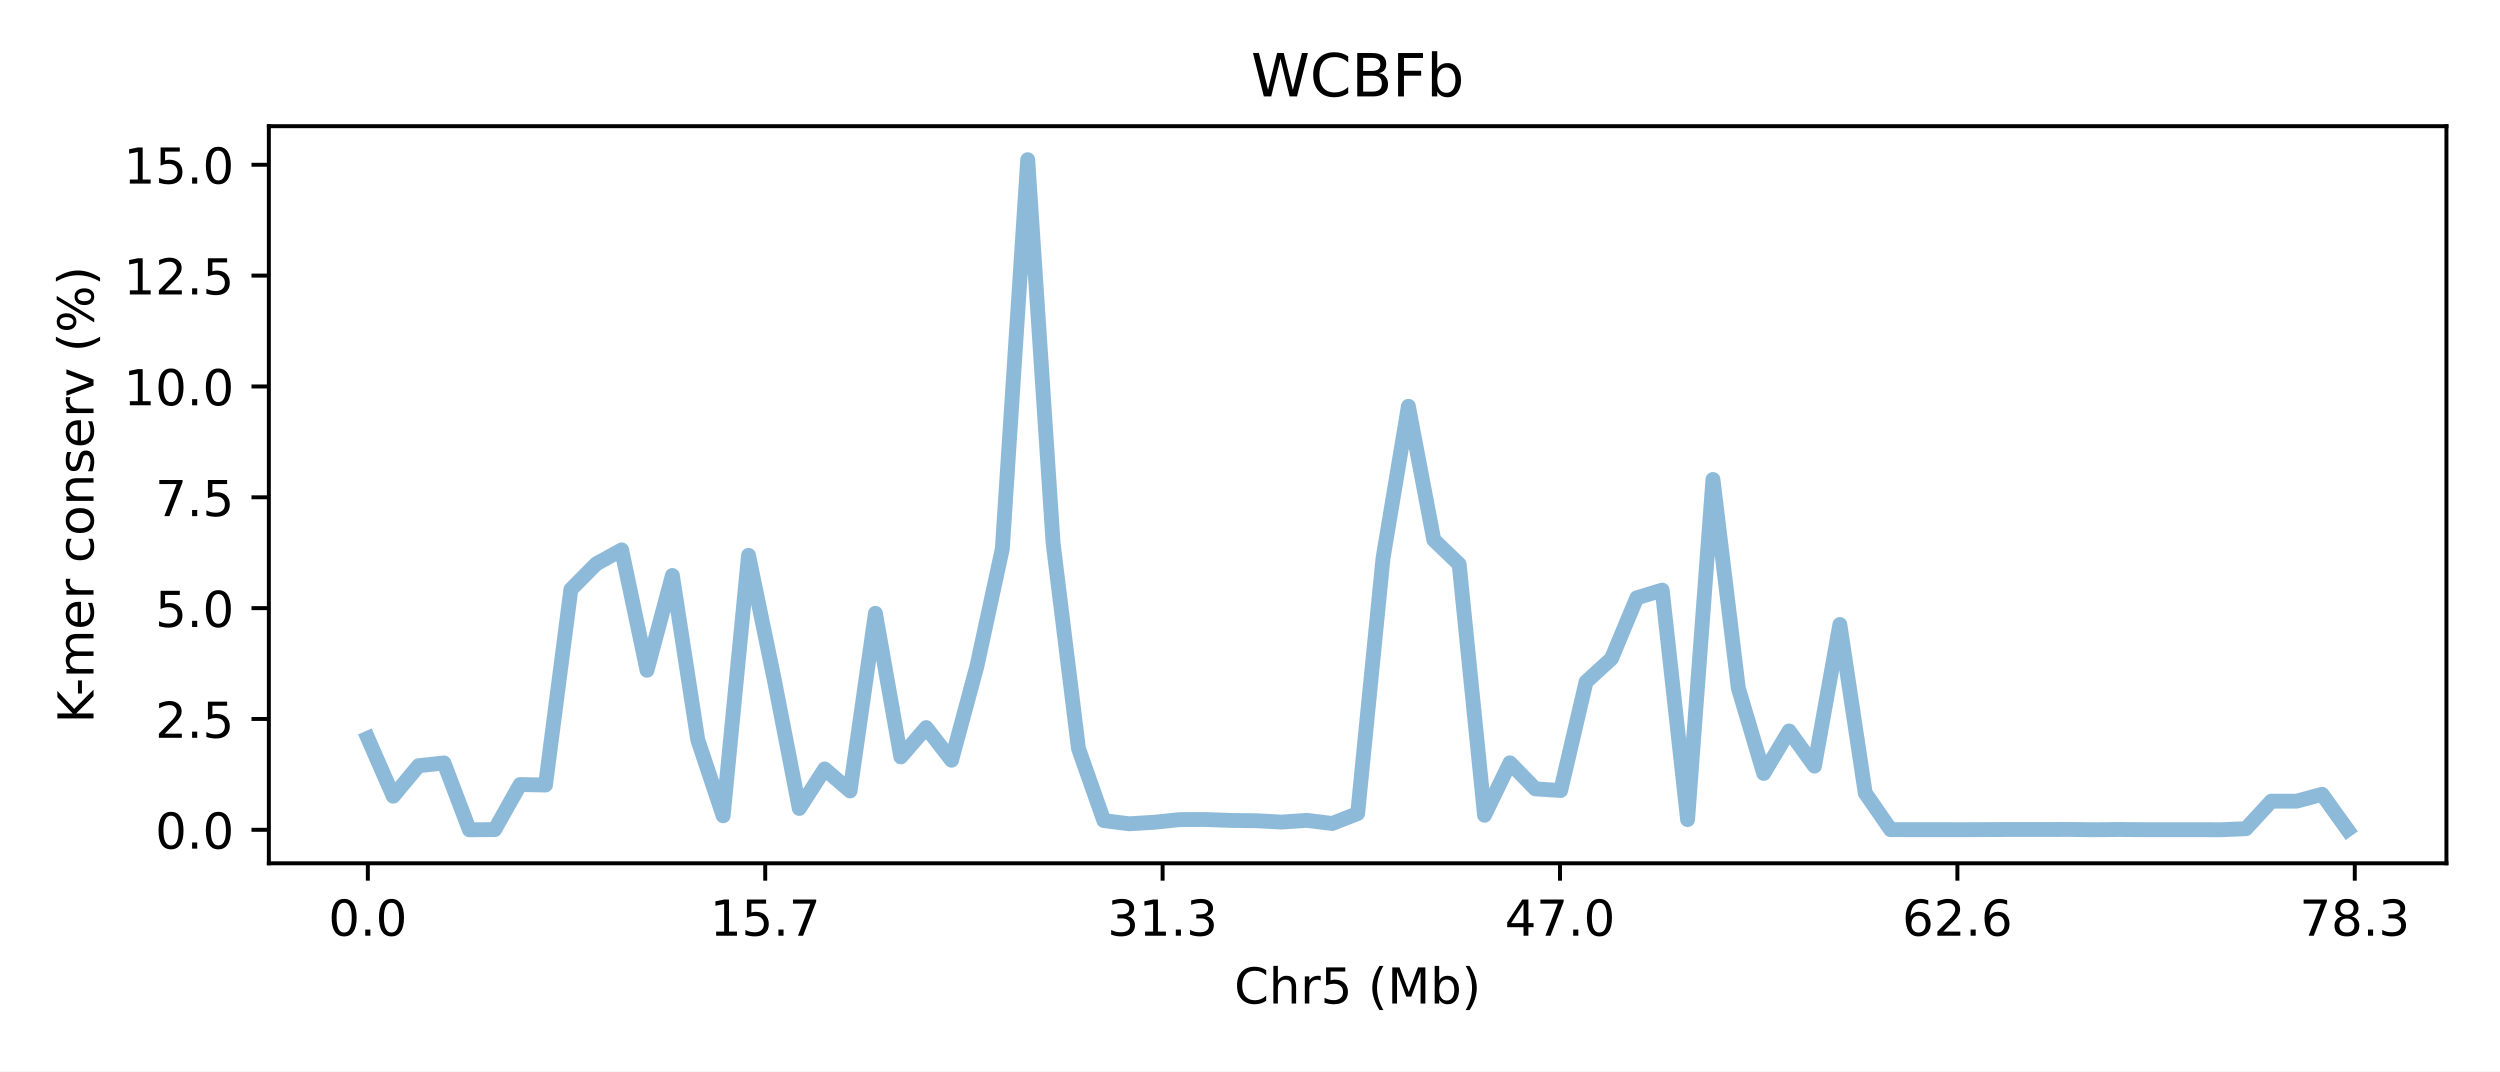
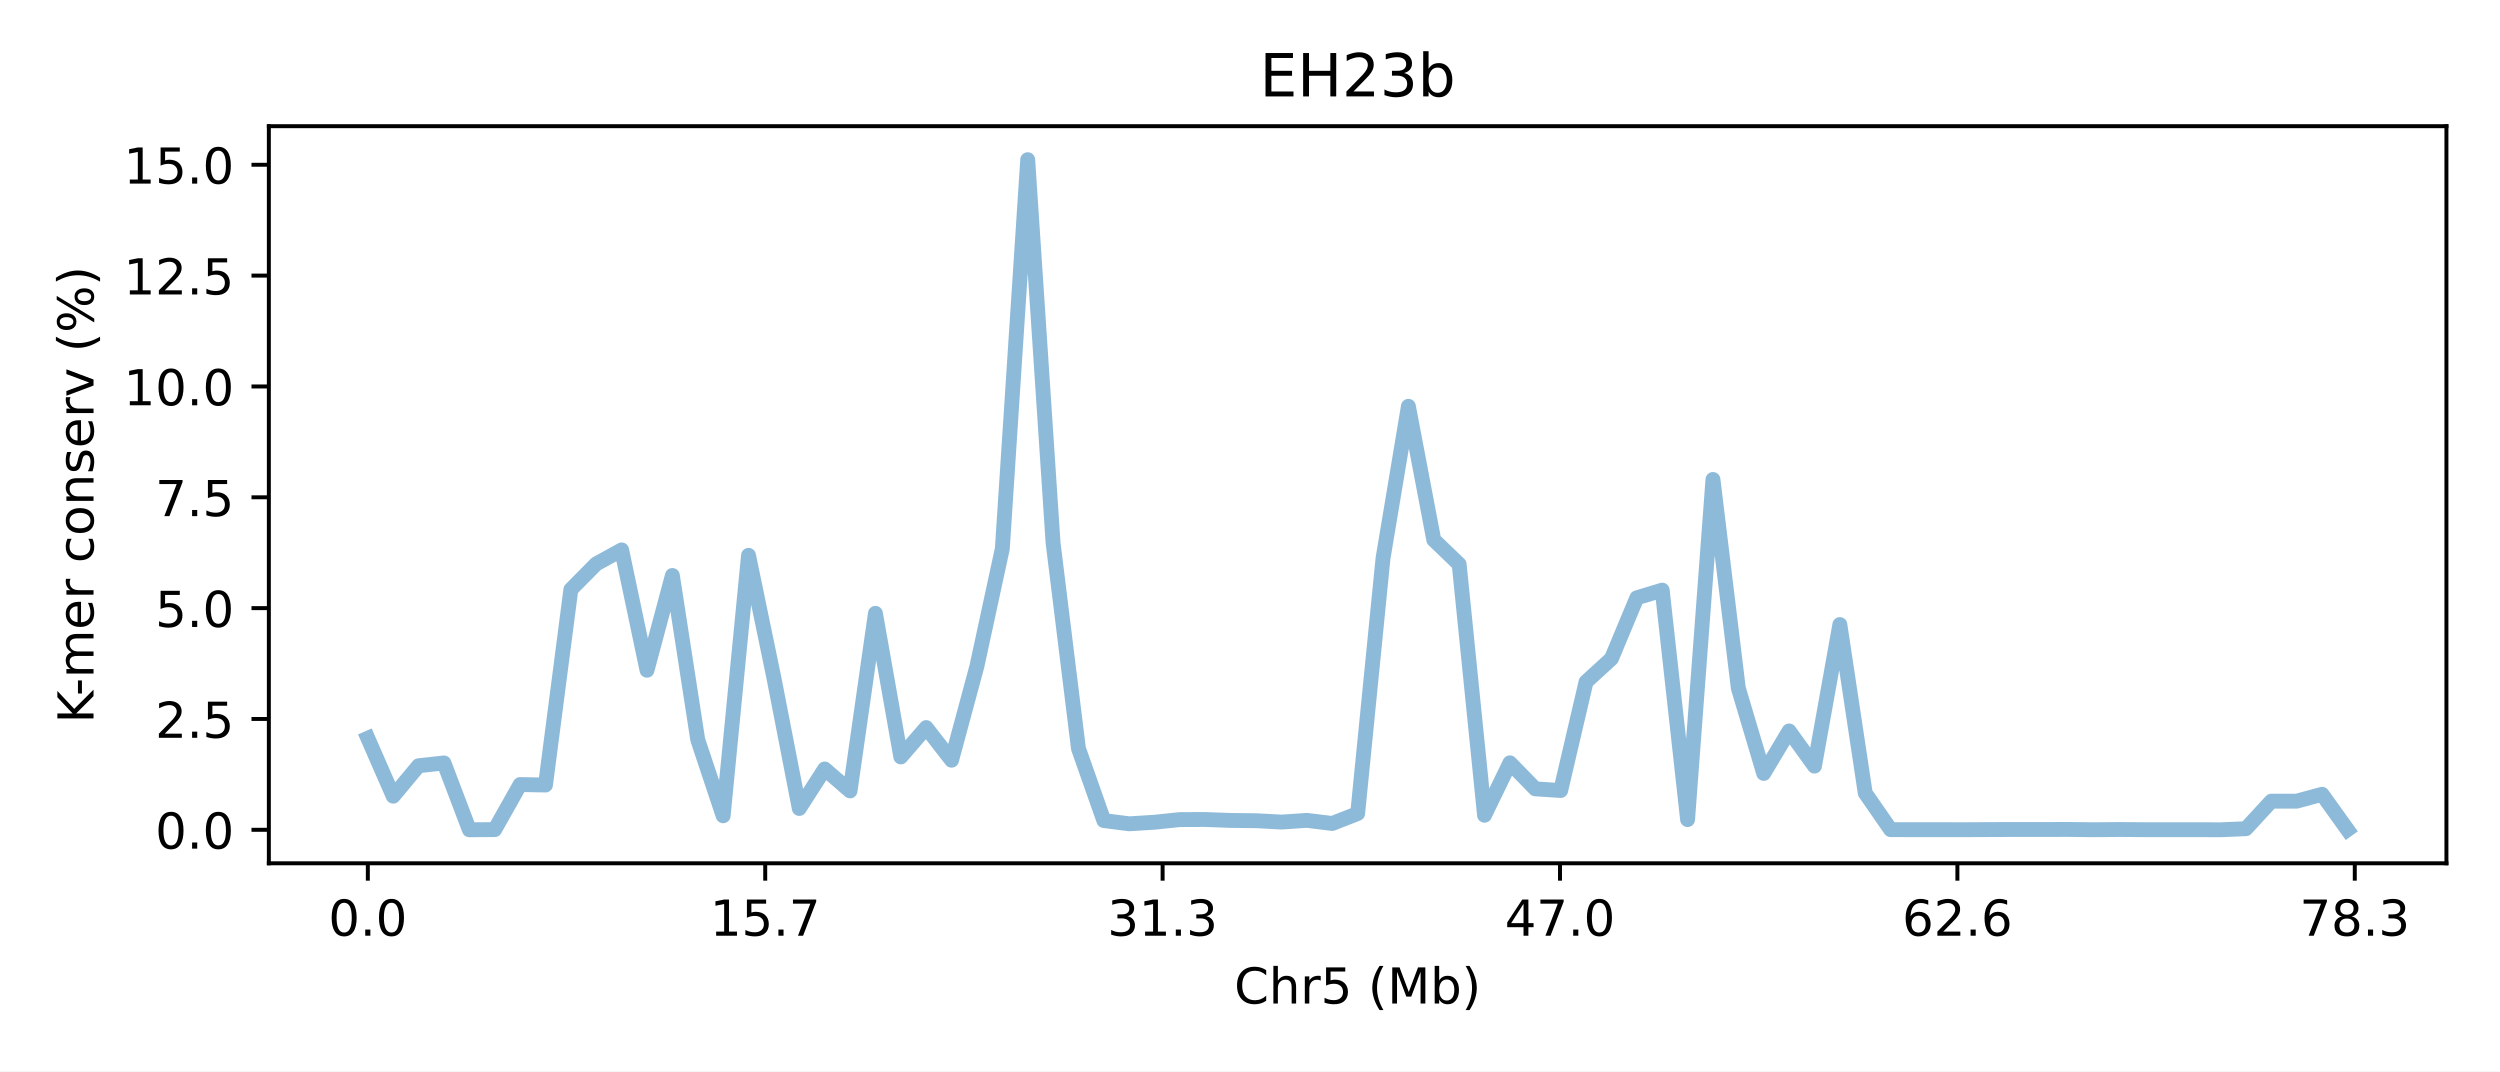
<svg xmlns="http://www.w3.org/2000/svg" xmlns:xlink="http://www.w3.org/1999/xlink" width="504pt" height="216pt" viewBox="0 0 504 216" version="1.1">
  <defs>
    <style type="text/css">*{stroke-linejoin: round; stroke-linecap: butt}</style>
  </defs>
  <g id="figure_1">
    <g id="patch_1">
      <path d="M 0 216  L 504 216  L 504 0  L 0 0  z " style="fill: #ffffff" />
    </g>
    <g id="axes_1">
      <g id="patch_2">
        <path d="M 54.2 174.04  L 493.2 174.04  L 493.2 25.44  L 54.2 25.44  z " style="fill: #ffffff" />
      </g>
      <g id="matplotlib.axis_1">
        <g id="xtick_1">
          <g id="line2d_1">
            <defs>
-               <path id="m05d325113a" d="M 0 0  L 0 3.5  " style="stroke: #000000; stroke-width: 0.8" />
+               <path id="m572f0a6c09" d="M 0 0  L 0 3.5  " style="stroke: #000000; stroke-width: 0.8" />
            </defs>
            <g>
-               <use xlink:href="#m05d325113a" x="74.155" y="174.04" style="stroke: #000000; stroke-width: 0.8" />
+               <use xlink:href="#m572f0a6c09" x="74.155" y="174.04" style="stroke: #000000; stroke-width: 0.8" />
            </g>
          </g>
          <g id="text_1">
            <g transform="translate(66.20298 188.6384) scale(0.1 -0.1)">
              <defs>
                <path id="DejaVuSans-30" d="M 2034 4250  Q 1547 4250 1301 3770  Q 1056 3291 1056 2328  Q 1056 1369 1301 889  Q 1547 409 2034 409  Q 2525 409 2770 889  Q 3016 1369 3016 2328  Q 3016 3291 2770 3770  Q 2525 4250 2034 4250  z M 2034 4750  Q 2819 4750 3233 4129  Q 3647 3509 3647 2328  Q 3647 1150 3233 529  Q 2819 -91 2034 -91  Q 1250 -91 836 529  Q 422 1150 422 2328  Q 422 3509 836 4129  Q 1250 4750 2034 4750  z " transform="scale(0.015625)" />
                <path id="DejaVuSans-2e" d="M 684 794  L 1344 794  L 1344 0  L 684 0  L 684 794  z " transform="scale(0.015625)" />
              </defs>
              <use xlink:href="#DejaVuSans-30" />
              <use xlink:href="#DejaVuSans-2e" x="63.623" />
              <use xlink:href="#DejaVuSans-30" x="95.41" />
            </g>
          </g>
        </g>
        <g id="xtick_2">
          <g id="line2d_2">
            <g>
-               <use xlink:href="#m05d325113a" x="154.268" y="174.04" style="stroke: #000000; stroke-width: 0.8" />
+               <use xlink:href="#m572f0a6c09" x="154.268" y="174.04" style="stroke: #000000; stroke-width: 0.8" />
            </g>
          </g>
          <g id="text_2">
            <g transform="translate(143.1357 188.6384) scale(0.1 -0.1)">
              <defs>
                <path id="DejaVuSans-31" d="M 794 531  L 1825 531  L 1825 4091  L 703 3866  L 703 4441  L 1819 4666  L 2450 4666  L 2450 531  L 3481 531  L 3481 0  L 794 0  L 794 531  z " transform="scale(0.015625)" />
                <path id="DejaVuSans-35" d="M 691 4666  L 3169 4666  L 3169 4134  L 1269 4134  L 1269 2991  Q 1406 3038 1543 3061  Q 1681 3084 1819 3084  Q 2600 3084 3056 2656  Q 3513 2228 3513 1497  Q 3513 744 3044 326  Q 2575 -91 1722 -91  Q 1428 -91 1123 -41  Q 819 9 494 109  L 494 744  Q 775 591 1075 516  Q 1375 441 1709 441  Q 2250 441 2565 725  Q 2881 1009 2881 1497  Q 2881 1984 2565 2268  Q 2250 2553 1709 2553  Q 1456 2553 1204 2497  Q 953 2441 691 2322  L 691 4666  z " transform="scale(0.015625)" />
                <path id="DejaVuSans-37" d="M 525 4666  L 3525 4666  L 3525 4397  L 1831 0  L 1172 0  L 2766 4134  L 525 4134  L 525 4666  z " transform="scale(0.015625)" />
              </defs>
              <use xlink:href="#DejaVuSans-31" />
              <use xlink:href="#DejaVuSans-35" x="63.623" />
              <use xlink:href="#DejaVuSans-2e" x="127.246" />
              <use xlink:href="#DejaVuSans-37" x="159.033" />
            </g>
          </g>
        </g>
        <g id="xtick_3">
          <g id="line2d_3">
            <g>
-               <use xlink:href="#m05d325113a" x="234.382" y="174.04" style="stroke: #000000; stroke-width: 0.8" />
+               <use xlink:href="#m572f0a6c09" x="234.382" y="174.04" style="stroke: #000000; stroke-width: 0.8" />
            </g>
          </g>
          <g id="text_3">
            <g transform="translate(223.2496 188.6384) scale(0.1 -0.1)">
              <defs>
                <path id="DejaVuSans-33" d="M 2597 2516  Q 3050 2419 3304 2112  Q 3559 1806 3559 1356  Q 3559 666 3084 287  Q 2609 -91 1734 -91  Q 1441 -91 1130 -33  Q 819 25 488 141  L 488 750  Q 750 597 1062 519  Q 1375 441 1716 441  Q 2309 441 2620 675  Q 2931 909 2931 1356  Q 2931 1769 2642 2001  Q 2353 2234 1838 2234  L 1294 2234  L 1294 2753  L 1863 2753  Q 2328 2753 2575 2939  Q 2822 3125 2822 3475  Q 2822 3834 2567 4026  Q 2313 4219 1838 4219  Q 1578 4219 1281 4162  Q 984 4106 628 3988  L 628 4550  Q 988 4650 1302 4700  Q 1616 4750 1894 4750  Q 2613 4750 3031 4423  Q 3450 4097 3450 3541  Q 3450 3153 3228 2886  Q 3006 2619 2597 2516  z " transform="scale(0.015625)" />
              </defs>
              <use xlink:href="#DejaVuSans-33" />
              <use xlink:href="#DejaVuSans-31" x="63.623" />
              <use xlink:href="#DejaVuSans-2e" x="127.246" />
              <use xlink:href="#DejaVuSans-33" x="159.033" />
            </g>
          </g>
        </g>
        <g id="xtick_4">
          <g id="line2d_4">
            <g>
-               <use xlink:href="#m05d325113a" x="314.496" y="174.04" style="stroke: #000000; stroke-width: 0.8" />
+               <use xlink:href="#m572f0a6c09" x="314.496" y="174.04" style="stroke: #000000; stroke-width: 0.8" />
            </g>
          </g>
          <g id="text_4">
            <g transform="translate(303.3635 188.6384) scale(0.1 -0.1)">
              <defs>
                <path id="DejaVuSans-34" d="M 2419 4116  L 825 1625  L 2419 1625  L 2419 4116  z M 2253 4666  L 3047 4666  L 3047 1625  L 3713 1625  L 3713 1100  L 3047 1100  L 3047 0  L 2419 0  L 2419 1100  L 313 1100  L 313 1709  L 2253 4666  z " transform="scale(0.015625)" />
              </defs>
              <use xlink:href="#DejaVuSans-34" />
              <use xlink:href="#DejaVuSans-37" x="63.623" />
              <use xlink:href="#DejaVuSans-2e" x="127.246" />
              <use xlink:href="#DejaVuSans-30" x="159.033" />
            </g>
          </g>
        </g>
        <g id="xtick_5">
          <g id="line2d_5">
            <g>
-               <use xlink:href="#m05d325113a" x="394.61" y="174.04" style="stroke: #000000; stroke-width: 0.8" />
+               <use xlink:href="#m572f0a6c09" x="394.61" y="174.04" style="stroke: #000000; stroke-width: 0.8" />
            </g>
          </g>
          <g id="text_5">
            <g transform="translate(383.4774 188.6384) scale(0.1 -0.1)">
              <defs>
                <path id="DejaVuSans-36" d="M 2113 2584  Q 1688 2584 1439 2293  Q 1191 2003 1191 1497  Q 1191 994 1439 701  Q 1688 409 2113 409  Q 2538 409 2786 701  Q 3034 994 3034 1497  Q 3034 2003 2786 2293  Q 2538 2584 2113 2584  z M 3366 4563  L 3366 3988  Q 3128 4100 2886 4159  Q 2644 4219 2406 4219  Q 1781 4219 1451 3797  Q 1122 3375 1075 2522  Q 1259 2794 1537 2939  Q 1816 3084 2150 3084  Q 2853 3084 3261 2657  Q 3669 2231 3669 1497  Q 3669 778 3244 343  Q 2819 -91 2113 -91  Q 1303 -91 875 529  Q 447 1150 447 2328  Q 447 3434 972 4092  Q 1497 4750 2381 4750  Q 2619 4750 2861 4703  Q 3103 4656 3366 4563  z " transform="scale(0.015625)" />
                <path id="DejaVuSans-32" d="M 1228 531  L 3431 531  L 3431 0  L 469 0  L 469 531  Q 828 903 1448 1529  Q 2069 2156 2228 2338  Q 2531 2678 2651 2914  Q 2772 3150 2772 3378  Q 2772 3750 2511 3984  Q 2250 4219 1831 4219  Q 1534 4219 1204 4116  Q 875 4013 500 3803  L 500 4441  Q 881 4594 1212 4672  Q 1544 4750 1819 4750  Q 2544 4750 2975 4387  Q 3406 4025 3406 3419  Q 3406 3131 3298 2873  Q 3191 2616 2906 2266  Q 2828 2175 2409 1742  Q 1991 1309 1228 531  z " transform="scale(0.015625)" />
              </defs>
              <use xlink:href="#DejaVuSans-36" />
              <use xlink:href="#DejaVuSans-32" x="63.623" />
              <use xlink:href="#DejaVuSans-2e" x="127.246" />
              <use xlink:href="#DejaVuSans-36" x="159.033" />
            </g>
          </g>
        </g>
        <g id="xtick_6">
          <g id="line2d_6">
            <g>
-               <use xlink:href="#m05d325113a" x="474.724" y="174.04" style="stroke: #000000; stroke-width: 0.8" />
+               <use xlink:href="#m572f0a6c09" x="474.724" y="174.04" style="stroke: #000000; stroke-width: 0.8" />
            </g>
          </g>
          <g id="text_6">
            <g transform="translate(463.5913 188.6384) scale(0.1 -0.1)">
              <defs>
                <path id="DejaVuSans-38" d="M 2034 2216  Q 1584 2216 1326 1975  Q 1069 1734 1069 1313  Q 1069 891 1326 650  Q 1584 409 2034 409  Q 2484 409 2743 651  Q 3003 894 3003 1313  Q 3003 1734 2745 1975  Q 2488 2216 2034 2216  z M 1403 2484  Q 997 2584 770 2862  Q 544 3141 544 3541  Q 544 4100 942 4425  Q 1341 4750 2034 4750  Q 2731 4750 3128 4425  Q 3525 4100 3525 3541  Q 3525 3141 3298 2862  Q 3072 2584 2669 2484  Q 3125 2378 3379 2068  Q 3634 1759 3634 1313  Q 3634 634 3220 271  Q 2806 -91 2034 -91  Q 1263 -91 848 271  Q 434 634 434 1313  Q 434 1759 690 2068  Q 947 2378 1403 2484  z M 1172 3481  Q 1172 3119 1398 2916  Q 1625 2713 2034 2713  Q 2441 2713 2670 2916  Q 2900 3119 2900 3481  Q 2900 3844 2670 4047  Q 2441 4250 2034 4250  Q 1625 4250 1398 4047  Q 1172 3844 1172 3481  z " transform="scale(0.015625)" />
              </defs>
              <use xlink:href="#DejaVuSans-37" />
              <use xlink:href="#DejaVuSans-38" x="63.623" />
              <use xlink:href="#DejaVuSans-2e" x="127.246" />
              <use xlink:href="#DejaVuSans-33" x="159.033" />
            </g>
          </g>
        </g>
        <g id="text_7">
          <g transform="translate(248.8242 202.3166) scale(0.1 -0.1)">
            <defs>
              <path id="DejaVuSans-43" d="M 4122 4306  L 4122 3641  Q 3803 3938 3442 4084  Q 3081 4231 2675 4231  Q 1875 4231 1450 3742  Q 1025 3253 1025 2328  Q 1025 1406 1450 917  Q 1875 428 2675 428  Q 3081 428 3442 575  Q 3803 722 4122 1019  L 4122 359  Q 3791 134 3420 21  Q 3050 -91 2638 -91  Q 1578 -91 968 557  Q 359 1206 359 2328  Q 359 3453 968 4101  Q 1578 4750 2638 4750  Q 3056 4750 3426 4639  Q 3797 4528 4122 4306  z " transform="scale(0.015625)" />
              <path id="DejaVuSans-68" d="M 3513 2113  L 3513 0  L 2938 0  L 2938 2094  Q 2938 2591 2744 2837  Q 2550 3084 2163 3084  Q 1697 3084 1428 2787  Q 1159 2491 1159 1978  L 1159 0  L 581 0  L 581 4863  L 1159 4863  L 1159 2956  Q 1366 3272 1645 3428  Q 1925 3584 2291 3584  Q 2894 3584 3203 3211  Q 3513 2838 3513 2113  z " transform="scale(0.015625)" />
              <path id="DejaVuSans-72" d="M 2631 2963  Q 2534 3019 2420 3045  Q 2306 3072 2169 3072  Q 1681 3072 1420 2755  Q 1159 2438 1159 1844  L 1159 0  L 581 0  L 581 3500  L 1159 3500  L 1159 2956  Q 1341 3275 1631 3429  Q 1922 3584 2338 3584  Q 2397 3584 2469 3576  Q 2541 3569 2628 3553  L 2631 2963  z " transform="scale(0.015625)" />
              <path id="DejaVuSans-20" transform="scale(0.015625)" />
              <path id="DejaVuSans-28" d="M 1984 4856  Q 1566 4138 1362 3434  Q 1159 2731 1159 2009  Q 1159 1288 1364 580  Q 1569 -128 1984 -844  L 1484 -844  Q 1016 -109 783 600  Q 550 1309 550 2009  Q 550 2706 781 3412  Q 1013 4119 1484 4856  L 1984 4856  z " transform="scale(0.015625)" />
              <path id="DejaVuSans-4d" d="M 628 4666  L 1569 4666  L 2759 1491  L 3956 4666  L 4897 4666  L 4897 0  L 4281 0  L 4281 4097  L 3078 897  L 2444 897  L 1241 4097  L 1241 0  L 628 0  L 628 4666  z " transform="scale(0.015625)" />
              <path id="DejaVuSans-62" d="M 3116 1747  Q 3116 2381 2855 2742  Q 2594 3103 2138 3103  Q 1681 3103 1420 2742  Q 1159 2381 1159 1747  Q 1159 1113 1420 752  Q 1681 391 2138 391  Q 2594 391 2855 752  Q 3116 1113 3116 1747  z M 1159 2969  Q 1341 3281 1617 3432  Q 1894 3584 2278 3584  Q 2916 3584 3314 3078  Q 3713 2572 3713 1747  Q 3713 922 3314 415  Q 2916 -91 2278 -91  Q 1894 -91 1617 61  Q 1341 213 1159 525  L 1159 0  L 581 0  L 581 4863  L 1159 4863  L 1159 2969  z " transform="scale(0.015625)" />
              <path id="DejaVuSans-29" d="M 513 4856  L 1013 4856  Q 1481 4119 1714 3412  Q 1947 2706 1947 2009  Q 1947 1309 1714 600  Q 1481 -109 1013 -844  L 513 -844  Q 928 -128 1133 580  Q 1338 1288 1338 2009  Q 1338 2731 1133 3434  Q 928 4138 513 4856  z " transform="scale(0.015625)" />
            </defs>
            <use xlink:href="#DejaVuSans-43" />
            <use xlink:href="#DejaVuSans-68" x="69.824" />
            <use xlink:href="#DejaVuSans-72" x="133.203" />
            <use xlink:href="#DejaVuSans-35" x="174.316" />
            <use xlink:href="#DejaVuSans-20" x="237.939" />
            <use xlink:href="#DejaVuSans-28" x="269.727" />
            <use xlink:href="#DejaVuSans-4d" x="308.74" />
            <use xlink:href="#DejaVuSans-62" x="395.02" />
            <use xlink:href="#DejaVuSans-29" x="458.496" />
          </g>
        </g>
      </g>
      <g id="matplotlib.axis_2">
        <g id="ytick_1">
          <g id="line2d_7">
            <defs>
-               <path id="m6fe8345192" d="M 0 0  L -3.5 0  " style="stroke: #000000; stroke-width: 0.8" />
+               <path id="m6b36ad34ec" d="M 0 0  L -3.5 0  " style="stroke: #000000; stroke-width: 0.8" />
            </defs>
            <g>
-               <use xlink:href="#m6fe8345192" x="54.2" y="167.287" style="stroke: #000000; stroke-width: 0.8" />
+               <use xlink:href="#m6b36ad34ec" x="54.2" y="167.287" style="stroke: #000000; stroke-width: 0.8" />
            </g>
          </g>
          <g id="text_8">
            <g transform="translate(31.29688 171.0865) scale(0.1 -0.1)">
              <use xlink:href="#DejaVuSans-30" />
              <use xlink:href="#DejaVuSans-2e" x="63.623" />
              <use xlink:href="#DejaVuSans-30" x="95.41" />
            </g>
          </g>
        </g>
        <g id="ytick_2">
          <g id="line2d_8">
            <g>
-               <use xlink:href="#m6fe8345192" x="54.2" y="144.943" style="stroke: #000000; stroke-width: 0.8" />
+               <use xlink:href="#m6b36ad34ec" x="54.2" y="144.943" style="stroke: #000000; stroke-width: 0.8" />
            </g>
          </g>
          <g id="text_9">
            <g transform="translate(31.29688 148.7418) scale(0.1 -0.1)">
              <use xlink:href="#DejaVuSans-32" />
              <use xlink:href="#DejaVuSans-2e" x="63.623" />
              <use xlink:href="#DejaVuSans-35" x="95.41" />
            </g>
          </g>
        </g>
        <g id="ytick_3">
          <g id="line2d_9">
            <g>
-               <use xlink:href="#m6fe8345192" x="54.2" y="122.598" style="stroke: #000000; stroke-width: 0.8" />
+               <use xlink:href="#m6b36ad34ec" x="54.2" y="122.598" style="stroke: #000000; stroke-width: 0.8" />
            </g>
          </g>
          <g id="text_10">
            <g transform="translate(31.29688 126.3971) scale(0.1 -0.1)">
              <use xlink:href="#DejaVuSans-35" />
              <use xlink:href="#DejaVuSans-2e" x="63.623" />
              <use xlink:href="#DejaVuSans-30" x="95.41" />
            </g>
          </g>
        </g>
        <g id="ytick_4">
          <g id="line2d_10">
            <g>
-               <use xlink:href="#m6fe8345192" x="54.2" y="100.253" style="stroke: #000000; stroke-width: 0.8" />
+               <use xlink:href="#m6b36ad34ec" x="54.2" y="100.253" style="stroke: #000000; stroke-width: 0.8" />
            </g>
          </g>
          <g id="text_11">
            <g transform="translate(31.29688 104.0523) scale(0.1 -0.1)">
              <use xlink:href="#DejaVuSans-37" />
              <use xlink:href="#DejaVuSans-2e" x="63.623" />
              <use xlink:href="#DejaVuSans-35" x="95.41" />
            </g>
          </g>
        </g>
        <g id="ytick_5">
          <g id="line2d_11">
            <g>
-               <use xlink:href="#m6fe8345192" x="54.2" y="77.908" style="stroke: #000000; stroke-width: 0.8" />
+               <use xlink:href="#m6b36ad34ec" x="54.2" y="77.908" style="stroke: #000000; stroke-width: 0.8" />
            </g>
          </g>
          <g id="text_12">
            <g transform="translate(24.93437 81.70756) scale(0.1 -0.1)">
              <use xlink:href="#DejaVuSans-31" />
              <use xlink:href="#DejaVuSans-30" x="63.623" />
              <use xlink:href="#DejaVuSans-2e" x="127.246" />
              <use xlink:href="#DejaVuSans-30" x="159.033" />
            </g>
          </g>
        </g>
        <g id="ytick_6">
          <g id="line2d_12">
            <g>
-               <use xlink:href="#m6fe8345192" x="54.2" y="55.564" style="stroke: #000000; stroke-width: 0.8" />
+               <use xlink:href="#m6b36ad34ec" x="54.2" y="55.564" style="stroke: #000000; stroke-width: 0.8" />
            </g>
          </g>
          <g id="text_13">
            <g transform="translate(24.93437 59.36281) scale(0.1 -0.1)">
              <use xlink:href="#DejaVuSans-31" />
              <use xlink:href="#DejaVuSans-32" x="63.623" />
              <use xlink:href="#DejaVuSans-2e" x="127.246" />
              <use xlink:href="#DejaVuSans-35" x="159.033" />
            </g>
          </g>
        </g>
        <g id="ytick_7">
          <g id="line2d_13">
            <g>
-               <use xlink:href="#m6fe8345192" x="54.2" y="33.219" style="stroke: #000000; stroke-width: 0.8" />
+               <use xlink:href="#m6b36ad34ec" x="54.2" y="33.219" style="stroke: #000000; stroke-width: 0.8" />
            </g>
          </g>
          <g id="text_14">
            <g transform="translate(24.93437 37.01806) scale(0.1 -0.1)">
              <use xlink:href="#DejaVuSans-31" />
              <use xlink:href="#DejaVuSans-35" x="63.623" />
              <use xlink:href="#DejaVuSans-2e" x="127.246" />
              <use xlink:href="#DejaVuSans-30" x="159.033" />
            </g>
          </g>
        </g>
        <g id="text_15">
          <g transform="translate(18.85469 145.8041) rotate(-90) scale(0.1 -0.1)">
            <defs>
              <path id="DejaVuSans-4b" d="M 628 4666  L 1259 4666  L 1259 2694  L 3353 4666  L 4166 4666  L 1850 2491  L 4331 0  L 3500 0  L 1259 2247  L 1259 0  L 628 0  L 628 4666  z " transform="scale(0.015625)" />
              <path id="DejaVuSans-2d" d="M 313 2009  L 1997 2009  L 1997 1497  L 313 1497  L 313 2009  z " transform="scale(0.015625)" />
              <path id="DejaVuSans-6d" d="M 3328 2828  Q 3544 3216 3844 3400  Q 4144 3584 4550 3584  Q 5097 3584 5394 3201  Q 5691 2819 5691 2113  L 5691 0  L 5113 0  L 5113 2094  Q 5113 2597 4934 2840  Q 4756 3084 4391 3084  Q 3944 3084 3684 2787  Q 3425 2491 3425 1978  L 3425 0  L 2847 0  L 2847 2094  Q 2847 2600 2669 2842  Q 2491 3084 2119 3084  Q 1678 3084 1418 2786  Q 1159 2488 1159 1978  L 1159 0  L 581 0  L 581 3500  L 1159 3500  L 1159 2956  Q 1356 3278 1631 3431  Q 1906 3584 2284 3584  Q 2666 3584 2933 3390  Q 3200 3197 3328 2828  z " transform="scale(0.015625)" />
              <path id="DejaVuSans-65" d="M 3597 1894  L 3597 1613  L 953 1613  Q 991 1019 1311 708  Q 1631 397 2203 397  Q 2534 397 2845 478  Q 3156 559 3463 722  L 3463 178  Q 3153 47 2828 -22  Q 2503 -91 2169 -91  Q 1331 -91 842 396  Q 353 884 353 1716  Q 353 2575 817 3079  Q 1281 3584 2069 3584  Q 2775 3584 3186 3129  Q 3597 2675 3597 1894  z M 3022 2063  Q 3016 2534 2758 2815  Q 2500 3097 2075 3097  Q 1594 3097 1305 2825  Q 1016 2553 972 2059  L 3022 2063  z " transform="scale(0.015625)" />
              <path id="DejaVuSans-63" d="M 3122 3366  L 3122 2828  Q 2878 2963 2633 3030  Q 2388 3097 2138 3097  Q 1578 3097 1268 2742  Q 959 2388 959 1747  Q 959 1106 1268 751  Q 1578 397 2138 397  Q 2388 397 2633 464  Q 2878 531 3122 666  L 3122 134  Q 2881 22 2623 -34  Q 2366 -91 2075 -91  Q 1284 -91 818 406  Q 353 903 353 1747  Q 353 2603 823 3093  Q 1294 3584 2113 3584  Q 2378 3584 2631 3529  Q 2884 3475 3122 3366  z " transform="scale(0.015625)" />
              <path id="DejaVuSans-6f" d="M 1959 3097  Q 1497 3097 1228 2736  Q 959 2375 959 1747  Q 959 1119 1226 758  Q 1494 397 1959 397  Q 2419 397 2687 759  Q 2956 1122 2956 1747  Q 2956 2369 2687 2733  Q 2419 3097 1959 3097  z M 1959 3584  Q 2709 3584 3137 3096  Q 3566 2609 3566 1747  Q 3566 888 3137 398  Q 2709 -91 1959 -91  Q 1206 -91 779 398  Q 353 888 353 1747  Q 353 2609 779 3096  Q 1206 3584 1959 3584  z " transform="scale(0.015625)" />
              <path id="DejaVuSans-6e" d="M 3513 2113  L 3513 0  L 2938 0  L 2938 2094  Q 2938 2591 2744 2837  Q 2550 3084 2163 3084  Q 1697 3084 1428 2787  Q 1159 2491 1159 1978  L 1159 0  L 581 0  L 581 3500  L 1159 3500  L 1159 2956  Q 1366 3272 1645 3428  Q 1925 3584 2291 3584  Q 2894 3584 3203 3211  Q 3513 2838 3513 2113  z " transform="scale(0.015625)" />
              <path id="DejaVuSans-73" d="M 2834 3397  L 2834 2853  Q 2591 2978 2328 3040  Q 2066 3103 1784 3103  Q 1356 3103 1142 2972  Q 928 2841 928 2578  Q 928 2378 1081 2264  Q 1234 2150 1697 2047  L 1894 2003  Q 2506 1872 2764 1633  Q 3022 1394 3022 966  Q 3022 478 2636 193  Q 2250 -91 1575 -91  Q 1294 -91 989 -36  Q 684 19 347 128  L 347 722  Q 666 556 975 473  Q 1284 391 1588 391  Q 1994 391 2212 530  Q 2431 669 2431 922  Q 2431 1156 2273 1281  Q 2116 1406 1581 1522  L 1381 1569  Q 847 1681 609 1914  Q 372 2147 372 2553  Q 372 3047 722 3315  Q 1072 3584 1716 3584  Q 2034 3584 2315 3537  Q 2597 3491 2834 3397  z " transform="scale(0.015625)" />
              <path id="DejaVuSans-76" d="M 191 3500  L 800 3500  L 1894 563  L 2988 3500  L 3597 3500  L 2284 0  L 1503 0  L 191 3500  z " transform="scale(0.015625)" />
              <path id="DejaVuSans-25" d="M 4653 2053  Q 4381 2053 4226 1822  Q 4072 1591 4072 1178  Q 4072 772 4226 539  Q 4381 306 4653 306  Q 4919 306 5073 539  Q 5228 772 5228 1178  Q 5228 1588 5073 1820  Q 4919 2053 4653 2053  z M 4653 2450  Q 5147 2450 5437 2106  Q 5728 1763 5728 1178  Q 5728 594 5436 251  Q 5144 -91 4653 -91  Q 4153 -91 3862 251  Q 3572 594 3572 1178  Q 3572 1766 3864 2108  Q 4156 2450 4653 2450  z M 1428 4353  Q 1159 4353 1004 4120  Q 850 3888 850 3481  Q 850 3069 1003 2837  Q 1156 2606 1428 2606  Q 1700 2606 1854 2837  Q 2009 3069 2009 3481  Q 2009 3884 1853 4118  Q 1697 4353 1428 4353  z M 4250 4750  L 4750 4750  L 1831 -91  L 1331 -91  L 4250 4750  z M 1428 4750  Q 1922 4750 2215 4408  Q 2509 4066 2509 3481  Q 2509 2891 2217 2550  Q 1925 2209 1428 2209  Q 931 2209 642 2551  Q 353 2894 353 3481  Q 353 4063 643 4406  Q 934 4750 1428 4750  z " transform="scale(0.015625)" />
            </defs>
            <use xlink:href="#DejaVuSans-4b" />
            <use xlink:href="#DejaVuSans-2d" x="55.076" />
            <use xlink:href="#DejaVuSans-6d" x="91.16" />
            <use xlink:href="#DejaVuSans-65" x="188.572" />
            <use xlink:href="#DejaVuSans-72" x="250.096" />
            <use xlink:href="#DejaVuSans-20" x="291.209" />
            <use xlink:href="#DejaVuSans-63" x="322.996" />
            <use xlink:href="#DejaVuSans-6f" x="377.977" />
            <use xlink:href="#DejaVuSans-6e" x="439.158" />
            <use xlink:href="#DejaVuSans-73" x="502.537" />
            <use xlink:href="#DejaVuSans-65" x="554.637" />
            <use xlink:href="#DejaVuSans-72" x="616.16" />
            <use xlink:href="#DejaVuSans-76" x="657.273" />
            <use xlink:href="#DejaVuSans-20" x="716.453" />
            <use xlink:href="#DejaVuSans-28" x="748.24" />
            <use xlink:href="#DejaVuSans-25" x="787.254" />
            <use xlink:href="#DejaVuSans-29" x="882.273" />
          </g>
        </g>
      </g>
      <g id="line2d_14">
-         <path d="M 74.155 148.831  L 79.271 160.508  L 84.388 154.37  L 89.504 153.814  L 94.621 167.285  L 99.737 167.246  L 104.854 158.165  L 109.97 158.26  L 115.087 118.849  L 120.203 113.676  L 125.32 110.862  L 130.437 135.123  L 135.553 116.019  L 140.67 149.156  L 145.786 164.464  L 150.903 111.956  L 156.019 136.656  L 161.136 162.985  L 166.252 155.023  L 171.369 159.447  L 176.486 123.646  L 181.602 152.595  L 186.719 146.682  L 191.835 153.26  L 196.952 134.273  L 202.068 110.626  L 207.185 32.195  L 212.301 109.469  L 217.418 150.904  L 222.534 165.426  L 227.651 166.077  L 232.768 165.761  L 237.884 165.227  L 243.001 165.213  L 248.117 165.401  L 253.234 165.455  L 258.35 165.729  L 263.467 165.385  L 268.583 166.012  L 273.7 164.007  L 278.817 112.552  L 283.933 81.909  L 289.05 108.833  L 294.166 113.756  L 299.283 164.351  L 304.399 153.788  L 309.516 159.033  L 314.632 159.366  L 319.749 137.466  L 324.866 132.784  L 329.982 120.519  L 335.099 118.973  L 340.215 165.229  L 345.332 96.661  L 350.448 138.74  L 355.565 155.921  L 360.681 147.359  L 365.798 154.443  L 370.914 125.908  L 376.031 159.877  L 381.148 167.258  L 386.264 167.26  L 391.381 167.261  L 396.497 167.264  L 401.614 167.239  L 406.73 167.224  L 411.847 167.228  L 416.963 167.215  L 422.08 167.274  L 427.197 167.227  L 432.313 167.263  L 437.43 167.266  L 442.546 167.263  L 447.663 167.282  L 452.779 167.067  L 457.896 161.517  L 463.012 161.515  L 468.129 160.129  L 473.245 167.259  " clip-path="url(#pe3abda0c74)" style="fill: none; stroke: #1f77b4; stroke-opacity: 0.5; stroke-width: 3; stroke-linecap: square" />
+         <path d="M 74.155 148.831  L 79.271 160.508  L 84.388 154.37  L 89.504 153.814  L 94.621 167.285  L 99.737 167.246  L 104.854 158.165  L 109.97 158.26  L 115.087 118.849  L 120.203 113.676  L 125.32 110.862  L 130.437 135.123  L 135.553 116.019  L 140.67 149.156  L 145.786 164.464  L 150.903 111.956  L 156.019 136.656  L 161.136 162.985  L 166.252 155.023  L 171.369 159.447  L 176.486 123.646  L 181.602 152.595  L 186.719 146.682  L 191.835 153.26  L 196.952 134.273  L 202.068 110.626  L 207.185 32.195  L 212.301 109.469  L 217.418 150.904  L 222.534 165.426  L 227.651 166.077  L 232.768 165.761  L 237.884 165.227  L 243.001 165.213  L 248.117 165.401  L 253.234 165.455  L 258.35 165.729  L 263.467 165.385  L 268.583 166.012  L 273.7 164.007  L 278.817 112.552  L 283.933 81.909  L 289.05 108.833  L 294.166 113.756  L 299.283 164.351  L 304.399 153.788  L 309.516 159.033  L 314.632 159.366  L 319.749 137.466  L 324.866 132.784  L 329.982 120.519  L 335.099 118.973  L 340.215 165.229  L 345.332 96.661  L 350.448 138.74  L 355.565 155.921  L 360.681 147.359  L 365.798 154.443  L 370.914 125.908  L 376.031 159.877  L 381.148 167.258  L 386.264 167.26  L 391.381 167.261  L 396.497 167.264  L 401.614 167.239  L 406.73 167.224  L 411.847 167.228  L 416.963 167.215  L 422.08 167.274  L 427.197 167.227  L 432.313 167.263  L 437.43 167.266  L 442.546 167.263  L 447.663 167.282  L 452.779 167.067  L 457.896 161.517  L 463.012 161.515  L 468.129 160.129  L 473.245 167.259  " clip-path="url(#p0bc12b085f)" style="fill: none; stroke: #1f77b4; stroke-opacity: 0.5; stroke-width: 3; stroke-linecap: square" />
      </g>
      <g id="patch_3">
        <path d="M 54.2 174.04  L 54.2 25.44  " style="fill: none; stroke: #000000; stroke-width: 0.8; stroke-linejoin: miter; stroke-linecap: square" />
      </g>
      <g id="patch_4">
        <path d="M 493.2 174.04  L 493.2 25.44  " style="fill: none; stroke: #000000; stroke-width: 0.8; stroke-linejoin: miter; stroke-linecap: square" />
      </g>
      <g id="patch_5">
        <path d="M 54.2 174.04  L 493.2 174.04  " style="fill: none; stroke: #000000; stroke-width: 0.8; stroke-linejoin: miter; stroke-linecap: square" />
      </g>
      <g id="patch_6">
        <path d="M 54.2 25.44  L 493.2 25.44  " style="fill: none; stroke: #000000; stroke-width: 0.8; stroke-linejoin: miter; stroke-linecap: square" />
      </g>
      <g id="text_16">
-         <g transform="translate(252.2012 19.44) scale(0.12 -0.12)">
+         <g transform="translate(253.9525 19.44) scale(0.12 -0.12)">
          <defs>
-             <path id="DejaVuSans-57" d="M 213 4666  L 850 4666  L 1831 722  L 2809 4666  L 3519 4666  L 4500 722  L 5478 4666  L 6119 4666  L 4947 0  L 4153 0  L 3169 4050  L 2175 0  L 1381 0  L 213 4666  z " transform="scale(0.015625)" />
-             <path id="DejaVuSans-42" d="M 1259 2228  L 1259 519  L 2272 519  Q 2781 519 3026 730  Q 3272 941 3272 1375  Q 3272 1813 3026 2020  Q 2781 2228 2272 2228  L 1259 2228  z M 1259 4147  L 1259 2741  L 2194 2741  Q 2656 2741 2882 2914  Q 3109 3088 3109 3444  Q 3109 3797 2882 3972  Q 2656 4147 2194 4147  L 1259 4147  z M 628 4666  L 2241 4666  Q 2963 4666 3353 4366  Q 3744 4066 3744 3513  Q 3744 3084 3544 2831  Q 3344 2578 2956 2516  Q 3422 2416 3680 2098  Q 3938 1781 3938 1306  Q 3938 681 3513 340  Q 3088 0 2303 0  L 628 0  L 628 4666  z " transform="scale(0.015625)" />
-             <path id="DejaVuSans-46" d="M 628 4666  L 3309 4666  L 3309 4134  L 1259 4134  L 1259 2759  L 3109 2759  L 3109 2228  L 1259 2228  L 1259 0  L 628 0  L 628 4666  z " transform="scale(0.015625)" />
+             <path id="DejaVuSans-45" d="M 628 4666  L 3578 4666  L 3578 4134  L 1259 4134  L 1259 2753  L 3481 2753  L 3481 2222  L 1259 2222  L 1259 531  L 3634 531  L 3634 0  L 628 0  L 628 4666  z " transform="scale(0.015625)" />
+             <path id="DejaVuSans-48" d="M 628 4666  L 1259 4666  L 1259 2753  L 3553 2753  L 3553 4666  L 4184 4666  L 4184 0  L 3553 0  L 3553 2222  L 1259 2222  L 1259 0  L 628 0  L 628 4666  z " transform="scale(0.015625)" />
          </defs>
-           <use xlink:href="#DejaVuSans-57" />
-           <use xlink:href="#DejaVuSans-43" x="98.877" />
-           <use xlink:href="#DejaVuSans-42" x="168.701" />
-           <use xlink:href="#DejaVuSans-46" x="237.305" />
-           <use xlink:href="#DejaVuSans-62" x="294.824" />
+           <use xlink:href="#DejaVuSans-45" />
+           <use xlink:href="#DejaVuSans-48" x="63.184" />
+           <use xlink:href="#DejaVuSans-32" x="138.379" />
+           <use xlink:href="#DejaVuSans-33" x="202.002" />
+           <use xlink:href="#DejaVuSans-62" x="265.625" />
        </g>
      </g>
    </g>
  </g>
  <defs>
-     <clipPath id="pe3abda0c74">
+     <clipPath id="p0bc12b085f">
      <rect x="54.2" y="25.44" width="439" height="148.6" />
    </clipPath>
  </defs>
</svg>
